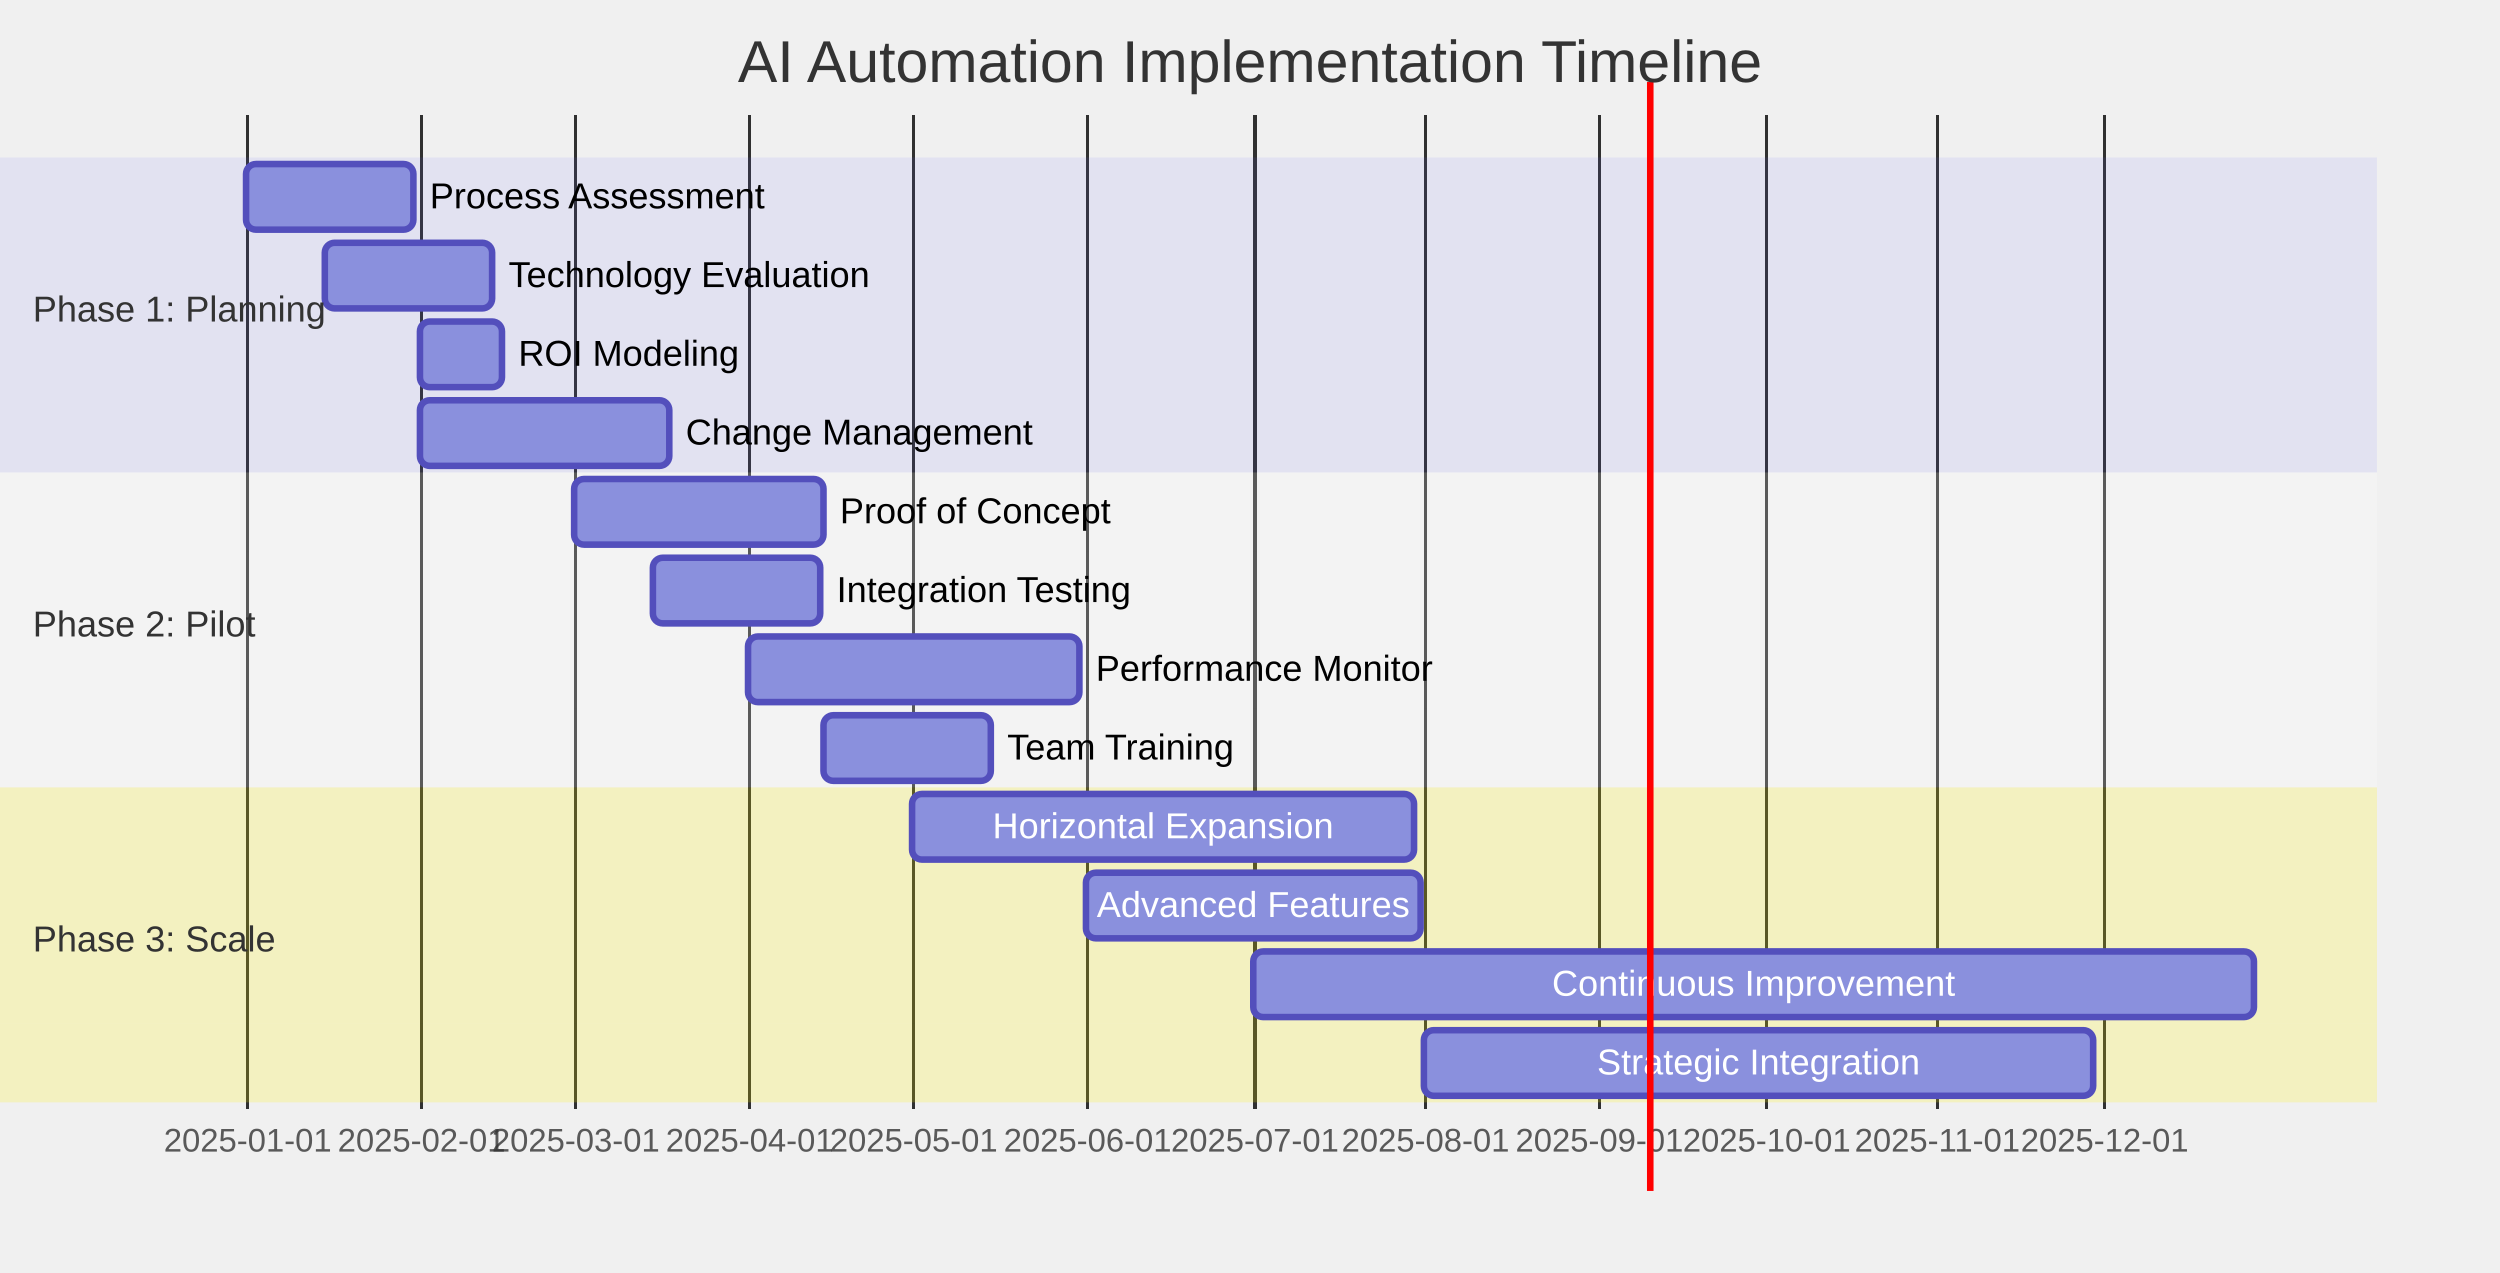
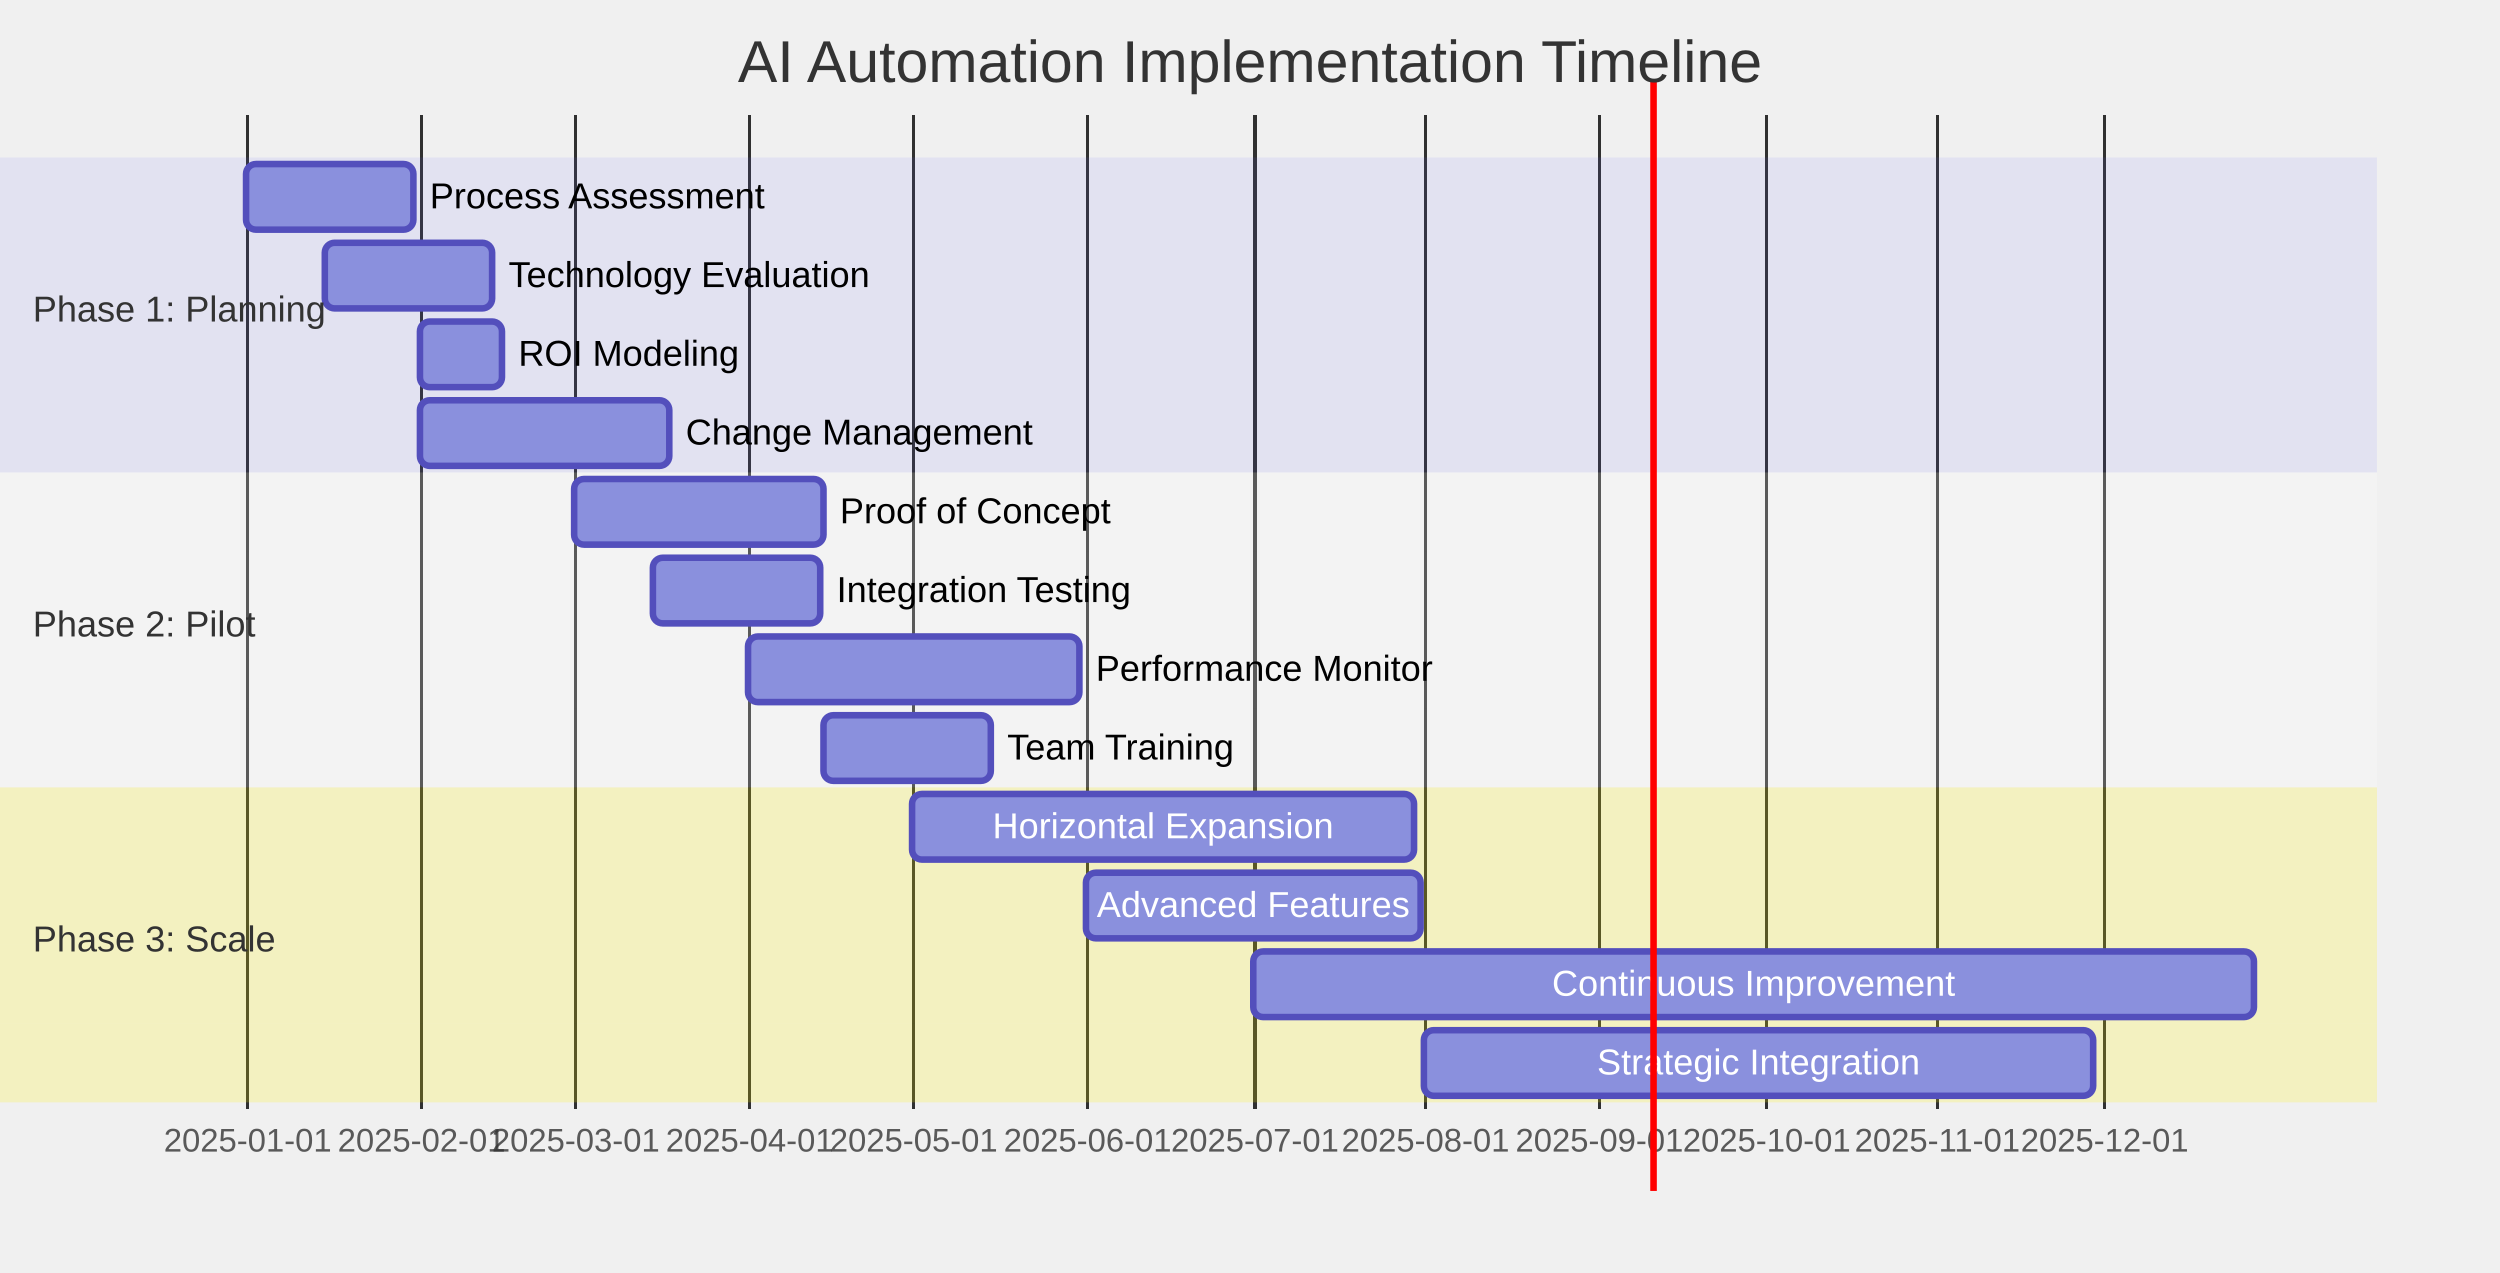
<svg xmlns="http://www.w3.org/2000/svg" aria-roledescription="gantt" role="graphics-document document" style="max-width: 762px; background-color: transparent;" viewBox="0 0 762 388" width="100%" id="my-svg">
  <style>#my-svg{font-family:"trebuchet ms",verdana,arial,sans-serif;font-size:16px;fill:#333;}#my-svg .error-icon{fill:#552222;}#my-svg .error-text{fill:#552222;stroke:#552222;}#my-svg .edge-thickness-normal{stroke-width:2px;}#my-svg .edge-thickness-thick{stroke-width:3.5px;}#my-svg .edge-pattern-solid{stroke-dasharray:0;}#my-svg .edge-pattern-dashed{stroke-dasharray:3;}#my-svg .edge-pattern-dotted{stroke-dasharray:2;}#my-svg .marker{fill:#333333;stroke:#333333;}#my-svg .marker.cross{stroke:#333333;}#my-svg svg{font-family:"trebuchet ms",verdana,arial,sans-serif;font-size:16px;}#my-svg .mermaid-main-font{font-family:var(--mermaid-font-family, "trebuchet ms", verdana, arial, sans-serif);}#my-svg .exclude-range{fill:#eeeeee;}#my-svg .section{stroke:none;opacity:0.2;}#my-svg .section0{fill:rgba(102, 102, 255, 0.49);}#my-svg .section2{fill:#fff400;}#my-svg .section1,#my-svg .section3{fill:white;opacity:0.2;}#my-svg .sectionTitle0{fill:#333;}#my-svg .sectionTitle1{fill:#333;}#my-svg .sectionTitle2{fill:#333;}#my-svg .sectionTitle3{fill:#333;}#my-svg .sectionTitle{text-anchor:start;font-family:var(--mermaid-font-family, "trebuchet ms", verdana, arial, sans-serif);}#my-svg .grid .tick{stroke:lightgrey;opacity:0.8;shape-rendering:crispEdges;}#my-svg .grid .tick text{font-family:"trebuchet ms",verdana,arial,sans-serif;fill:#333;}#my-svg .grid path{stroke-width:0;}#my-svg .today{fill:none;stroke:red;stroke-width:2px;}#my-svg .task{stroke-width:2;}#my-svg .taskText{text-anchor:middle;font-family:var(--mermaid-font-family, "trebuchet ms", verdana, arial, sans-serif);}#my-svg .taskTextOutsideRight{fill:black;text-anchor:start;font-family:var(--mermaid-font-family, "trebuchet ms", verdana, arial, sans-serif);}#my-svg .taskTextOutsideLeft{fill:black;text-anchor:end;}#my-svg .task.clickable{cursor:pointer;}#my-svg .taskText.clickable{cursor:pointer;fill:#003163!important;font-weight:bold;}#my-svg .taskTextOutsideLeft.clickable{cursor:pointer;fill:#003163!important;font-weight:bold;}#my-svg .taskTextOutsideRight.clickable{cursor:pointer;fill:#003163!important;font-weight:bold;}#my-svg .taskText0,#my-svg .taskText1,#my-svg .taskText2,#my-svg .taskText3{fill:white;}#my-svg .task0,#my-svg .task1,#my-svg .task2,#my-svg .task3{fill:#8a90dd;stroke:#534fbc;}#my-svg .taskTextOutside0,#my-svg .taskTextOutside2{fill:black;}#my-svg .taskTextOutside1,#my-svg .taskTextOutside3{fill:black;}#my-svg .active0,#my-svg .active1,#my-svg .active2,#my-svg .active3{fill:#bfc7ff;stroke:#534fbc;}#my-svg .activeText0,#my-svg .activeText1,#my-svg .activeText2,#my-svg .activeText3{fill:black!important;}#my-svg .done0,#my-svg .done1,#my-svg .done2,#my-svg .done3{stroke:grey;fill:lightgrey;stroke-width:2;}#my-svg .doneText0,#my-svg .doneText1,#my-svg .doneText2,#my-svg .doneText3{fill:black!important;}#my-svg .crit0,#my-svg .crit1,#my-svg .crit2,#my-svg .crit3{stroke:#ff8888;fill:red;stroke-width:2;}#my-svg .activeCrit0,#my-svg .activeCrit1,#my-svg .activeCrit2,#my-svg .activeCrit3{stroke:#ff8888;fill:#bfc7ff;stroke-width:2;}#my-svg .doneCrit0,#my-svg .doneCrit1,#my-svg .doneCrit2,#my-svg .doneCrit3{stroke:#ff8888;fill:lightgrey;stroke-width:2;cursor:pointer;shape-rendering:crispEdges;}#my-svg .milestone{transform:rotate(45deg) scale(0.8,0.8);}#my-svg .milestoneText{font-style:italic;}#my-svg .doneCritText0,#my-svg .doneCritText1,#my-svg .doneCritText2,#my-svg .doneCritText3{fill:black!important;}#my-svg .activeCritText0,#my-svg .activeCritText1,#my-svg .activeCritText2,#my-svg .activeCritText3{fill:black!important;}#my-svg .titleText{text-anchor:middle;font-size:18px;fill:#333;font-family:var(--mermaid-font-family, "trebuchet ms", verdana, arial, sans-serif);}#my-svg :root{--mermaid-font-family:"trebuchet ms",verdana,arial,sans-serif;}</style>
  <g />
  <g text-anchor="middle" font-family="sans-serif" font-size="10" fill="none" transform="translate(75, 338)" class="grid">
    <path d="M0.5,-303V0.5H612.5V-303" stroke="currentColor" class="domain" />
    <g transform="translate(0.5,0)" opacity="1" class="tick">
      <line y2="-303" stroke="currentColor" />
      <text style="text-anchor: middle;" font-size="10" stroke="none" dy="1em" y="3" fill="#000">2025-01-01</text>
    </g>
    <g transform="translate(53.5,0)" opacity="1" class="tick">
      <line y2="-303" stroke="currentColor" />
      <text style="text-anchor: middle;" font-size="10" stroke="none" dy="1em" y="3" fill="#000">2025-02-01</text>
    </g>
    <g transform="translate(100.5,0)" opacity="1" class="tick">
      <line y2="-303" stroke="currentColor" />
      <text style="text-anchor: middle;" font-size="10" stroke="none" dy="1em" y="3" fill="#000">2025-03-01</text>
    </g>
    <g transform="translate(153.5,0)" opacity="1" class="tick">
      <line y2="-303" stroke="currentColor" />
      <text style="text-anchor: middle;" font-size="10" stroke="none" dy="1em" y="3" fill="#000">2025-04-01</text>
    </g>
    <g transform="translate(203.5,0)" opacity="1" class="tick">
      <line y2="-303" stroke="currentColor" />
      <text style="text-anchor: middle;" font-size="10" stroke="none" dy="1em" y="3" fill="#000">2025-05-01</text>
    </g>
    <g transform="translate(256.5,0)" opacity="1" class="tick">
      <line y2="-303" stroke="currentColor" />
      <text style="text-anchor: middle;" font-size="10" stroke="none" dy="1em" y="3" fill="#000">2025-06-01</text>
    </g>
    <g transform="translate(307.5,0)" opacity="1" class="tick">
      <line y2="-303" stroke="currentColor" />
      <text style="text-anchor: middle;" font-size="10" stroke="none" dy="1em" y="3" fill="#000">2025-07-01</text>
    </g>
    <g transform="translate(359.5,0)" opacity="1" class="tick">
      <line y2="-303" stroke="currentColor" />
      <text style="text-anchor: middle;" font-size="10" stroke="none" dy="1em" y="3" fill="#000">2025-08-01</text>
    </g>
    <g transform="translate(412.5,0)" opacity="1" class="tick">
      <line y2="-303" stroke="currentColor" />
      <text style="text-anchor: middle;" font-size="10" stroke="none" dy="1em" y="3" fill="#000">2025-09-01</text>
    </g>
    <g transform="translate(463.5,0)" opacity="1" class="tick">
      <line y2="-303" stroke="currentColor" />
      <text style="text-anchor: middle;" font-size="10" stroke="none" dy="1em" y="3" fill="#000">2025-10-01</text>
    </g>
    <g transform="translate(515.5,0)" opacity="1" class="tick">
      <line y2="-303" stroke="currentColor" />
      <text style="text-anchor: middle;" font-size="10" stroke="none" dy="1em" y="3" fill="#000">2025-11-01</text>
    </g>
    <g transform="translate(566.5,0)" opacity="1" class="tick">
      <line y2="-303" stroke="currentColor" />
      <text style="text-anchor: middle;" font-size="10" stroke="none" dy="1em" y="3" fill="#000">2025-12-01</text>
    </g>
  </g>
  <g>
    <rect class="section section0" height="24" width="724.5" y="48" x="0" />
    <rect class="section section0" height="24" width="724.5" y="72" x="0" />
    <rect class="section section0" height="24" width="724.5" y="96" x="0" />
    <rect class="section section0" height="24" width="724.5" y="120" x="0" />
    <rect class="section section1" height="24" width="724.5" y="144" x="0" />
    <rect class="section section1" height="24" width="724.5" y="168" x="0" />
    <rect class="section section1" height="24" width="724.5" y="192" x="0" />
    <rect class="section section1" height="24" width="724.5" y="216" x="0" />
    <rect class="section section2" height="24" width="724.5" y="240" x="0" />
    <rect class="section section2" height="24" width="724.5" y="264" x="0" />
    <rect class="section section2" height="24" width="724.5" y="288" x="0" />
    <rect class="section section2" height="24" width="724.5" y="312" x="0" />
  </g>
  <g>
    <rect class="task task0" transform-origin="100.5px 60px" height="20" width="51" y="50" x="75" ry="3" rx="3" id="task1" />
    <rect class="task task0" transform-origin="124.5px 84px" height="20" width="51" y="74" x="99" ry="3" rx="3" id="task2" />
    <rect class="task task0" transform-origin="140.5px 108px" height="20" width="25" y="98" x="128" ry="3" rx="3" id="task3" />
    <rect class="task task0" transform-origin="166px 132px" height="20" width="76" y="122" x="128" ry="3" rx="3" id="task4" />
    <rect class="task task1" transform-origin="213px 156px" height="20" width="76" y="146" x="175" ry="3" rx="3" id="task5" />
    <rect class="task task1" transform-origin="224.5px 180px" height="20" width="51" y="170" x="199" ry="3" rx="3" id="task6" />
    <rect class="task task1" transform-origin="278.5px 204px" height="20" width="101" y="194" x="228" ry="3" rx="3" id="task7" />
    <rect class="task task1" transform-origin="276.5px 228px" height="20" width="51" y="218" x="251" ry="3" rx="3" id="task8" />
    <rect class="task task2" transform-origin="354.5px 252px" height="20" width="153" y="242" x="278" ry="3" rx="3" id="task9" />
    <rect class="task task2" transform-origin="382px 276px" height="20" width="102" y="266" x="331" ry="3" rx="3" id="task10" />
    <rect class="task task2" transform-origin="534.5px 300px" height="20" width="305" y="290" x="382" ry="3" rx="3" id="task11" />
    <rect class="task task2" transform-origin="536px 324px" height="20" width="204" y="314" x="434" ry="3" rx="3" id="task12" />
    <text class="taskTextOutsideRight taskTextOutside0  width-102.09375" y="63.5" x="131" font-size="11" id="task1-text">Process Assessment     </text>
    <text class="taskTextOutsideRight taskTextOutside0  width-110.078125" y="87.5" x="155" font-size="11" id="task2-text">Technology Evaluation  </text>
    <text class="taskTextOutsideRight taskTextOutside0  width-67.265625" y="111.5" x="158" font-size="11" id="task3-text">ROI Modeling          </text>
    <text class="taskTextOutsideRight taskTextOutside0  width-105.796875" y="135.5" x="209" font-size="11" id="task4-text">Change Management     </text>
    <text class="taskTextOutsideRight taskTextOutside1  width-82.5625" y="159.5" x="256" font-size="11" id="task5-text">Proof of Concept      </text>
    <text class="taskTextOutsideRight taskTextOutside1  width-89.703125" y="183.5" x="255" font-size="11" id="task6-text">Integration Testing   </text>
    <text class="taskTextOutsideRight taskTextOutside1  width-103.04296875" y="207.5" x="334" font-size="11" id="task7-text">Performance Monitor   </text>
    <text class="taskTextOutsideRight taskTextOutside1  width-69.09375" y="231.5" x="307" font-size="11" id="task8-text">Team Training         </text>
    <text class="taskText taskText2  width-103.953125" y="255.5" x="354.5" font-size="11" id="task9-text">Horizontal Expansion  </text>
    <text class="taskText taskText2  width-95.890625" y="279.5" x="382" font-size="11" id="task10-text">Advanced Features     </text>
    <text class="taskText taskText2  width-122.90625" y="303.5" x="534.5" font-size="11" id="task11-text">Continuous Improvement</text>
    <text class="taskText taskText2  width-98.453125" y="327.5" x="536" font-size="11" id="task12-text">Strategic Integration </text>
  </g>
  <g>
    <text class="sectionTitle sectionTitle0" font-size="11" y="98" x="10" dy="0em">
      <tspan x="10" alignment-baseline="central">Phase 1: Planning</tspan>
    </text>
    <text class="sectionTitle sectionTitle1" font-size="11" y="194" x="10" dy="0em">
      <tspan x="10" alignment-baseline="central">Phase 2: Pilot</tspan>
    </text>
    <text class="sectionTitle sectionTitle2" font-size="11" y="290" x="10" dy="0em">
      <tspan x="10" alignment-baseline="central">Phase 3: Scale</tspan>
    </text>
  </g>
  <g class="today">
-     <line class="today" y2="363" y1="25" x2="503" x1="503" />
+     <line class="today" y2="363" y1="25" x2="504" x1="504" />
  </g>
  <text class="titleText" y="25" x="381">AI Automation Implementation Timeline</text>
</svg>
